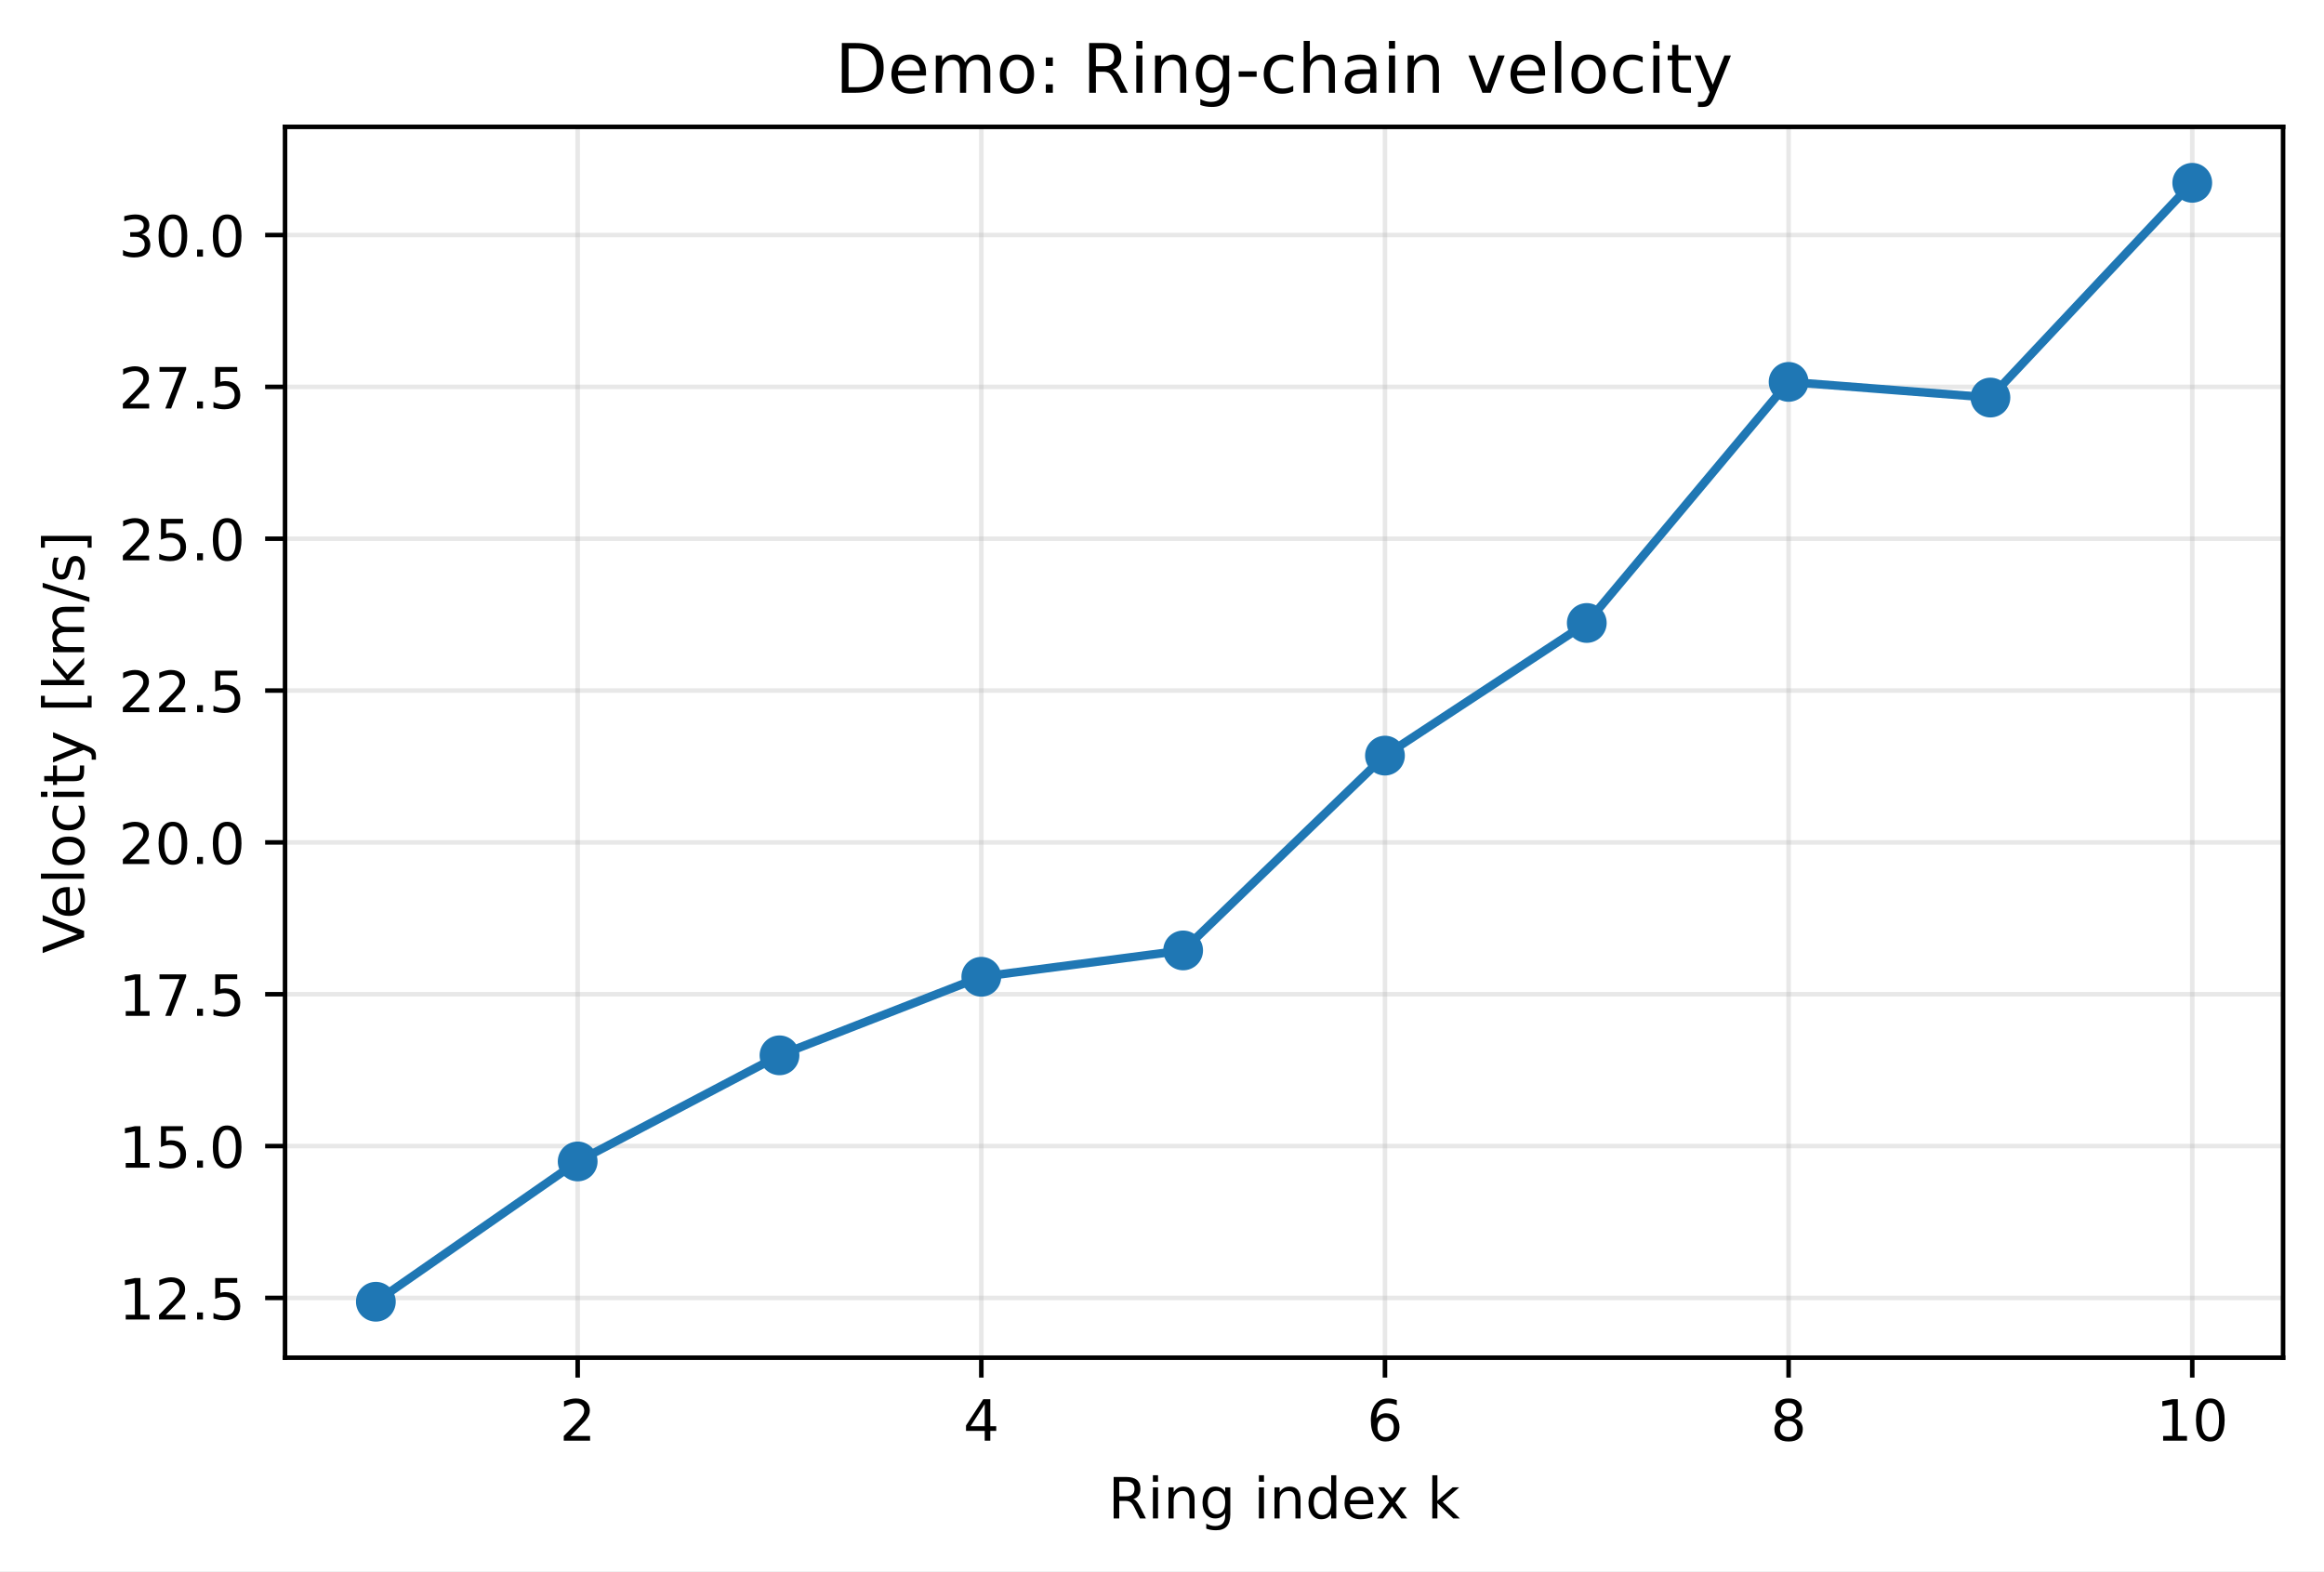
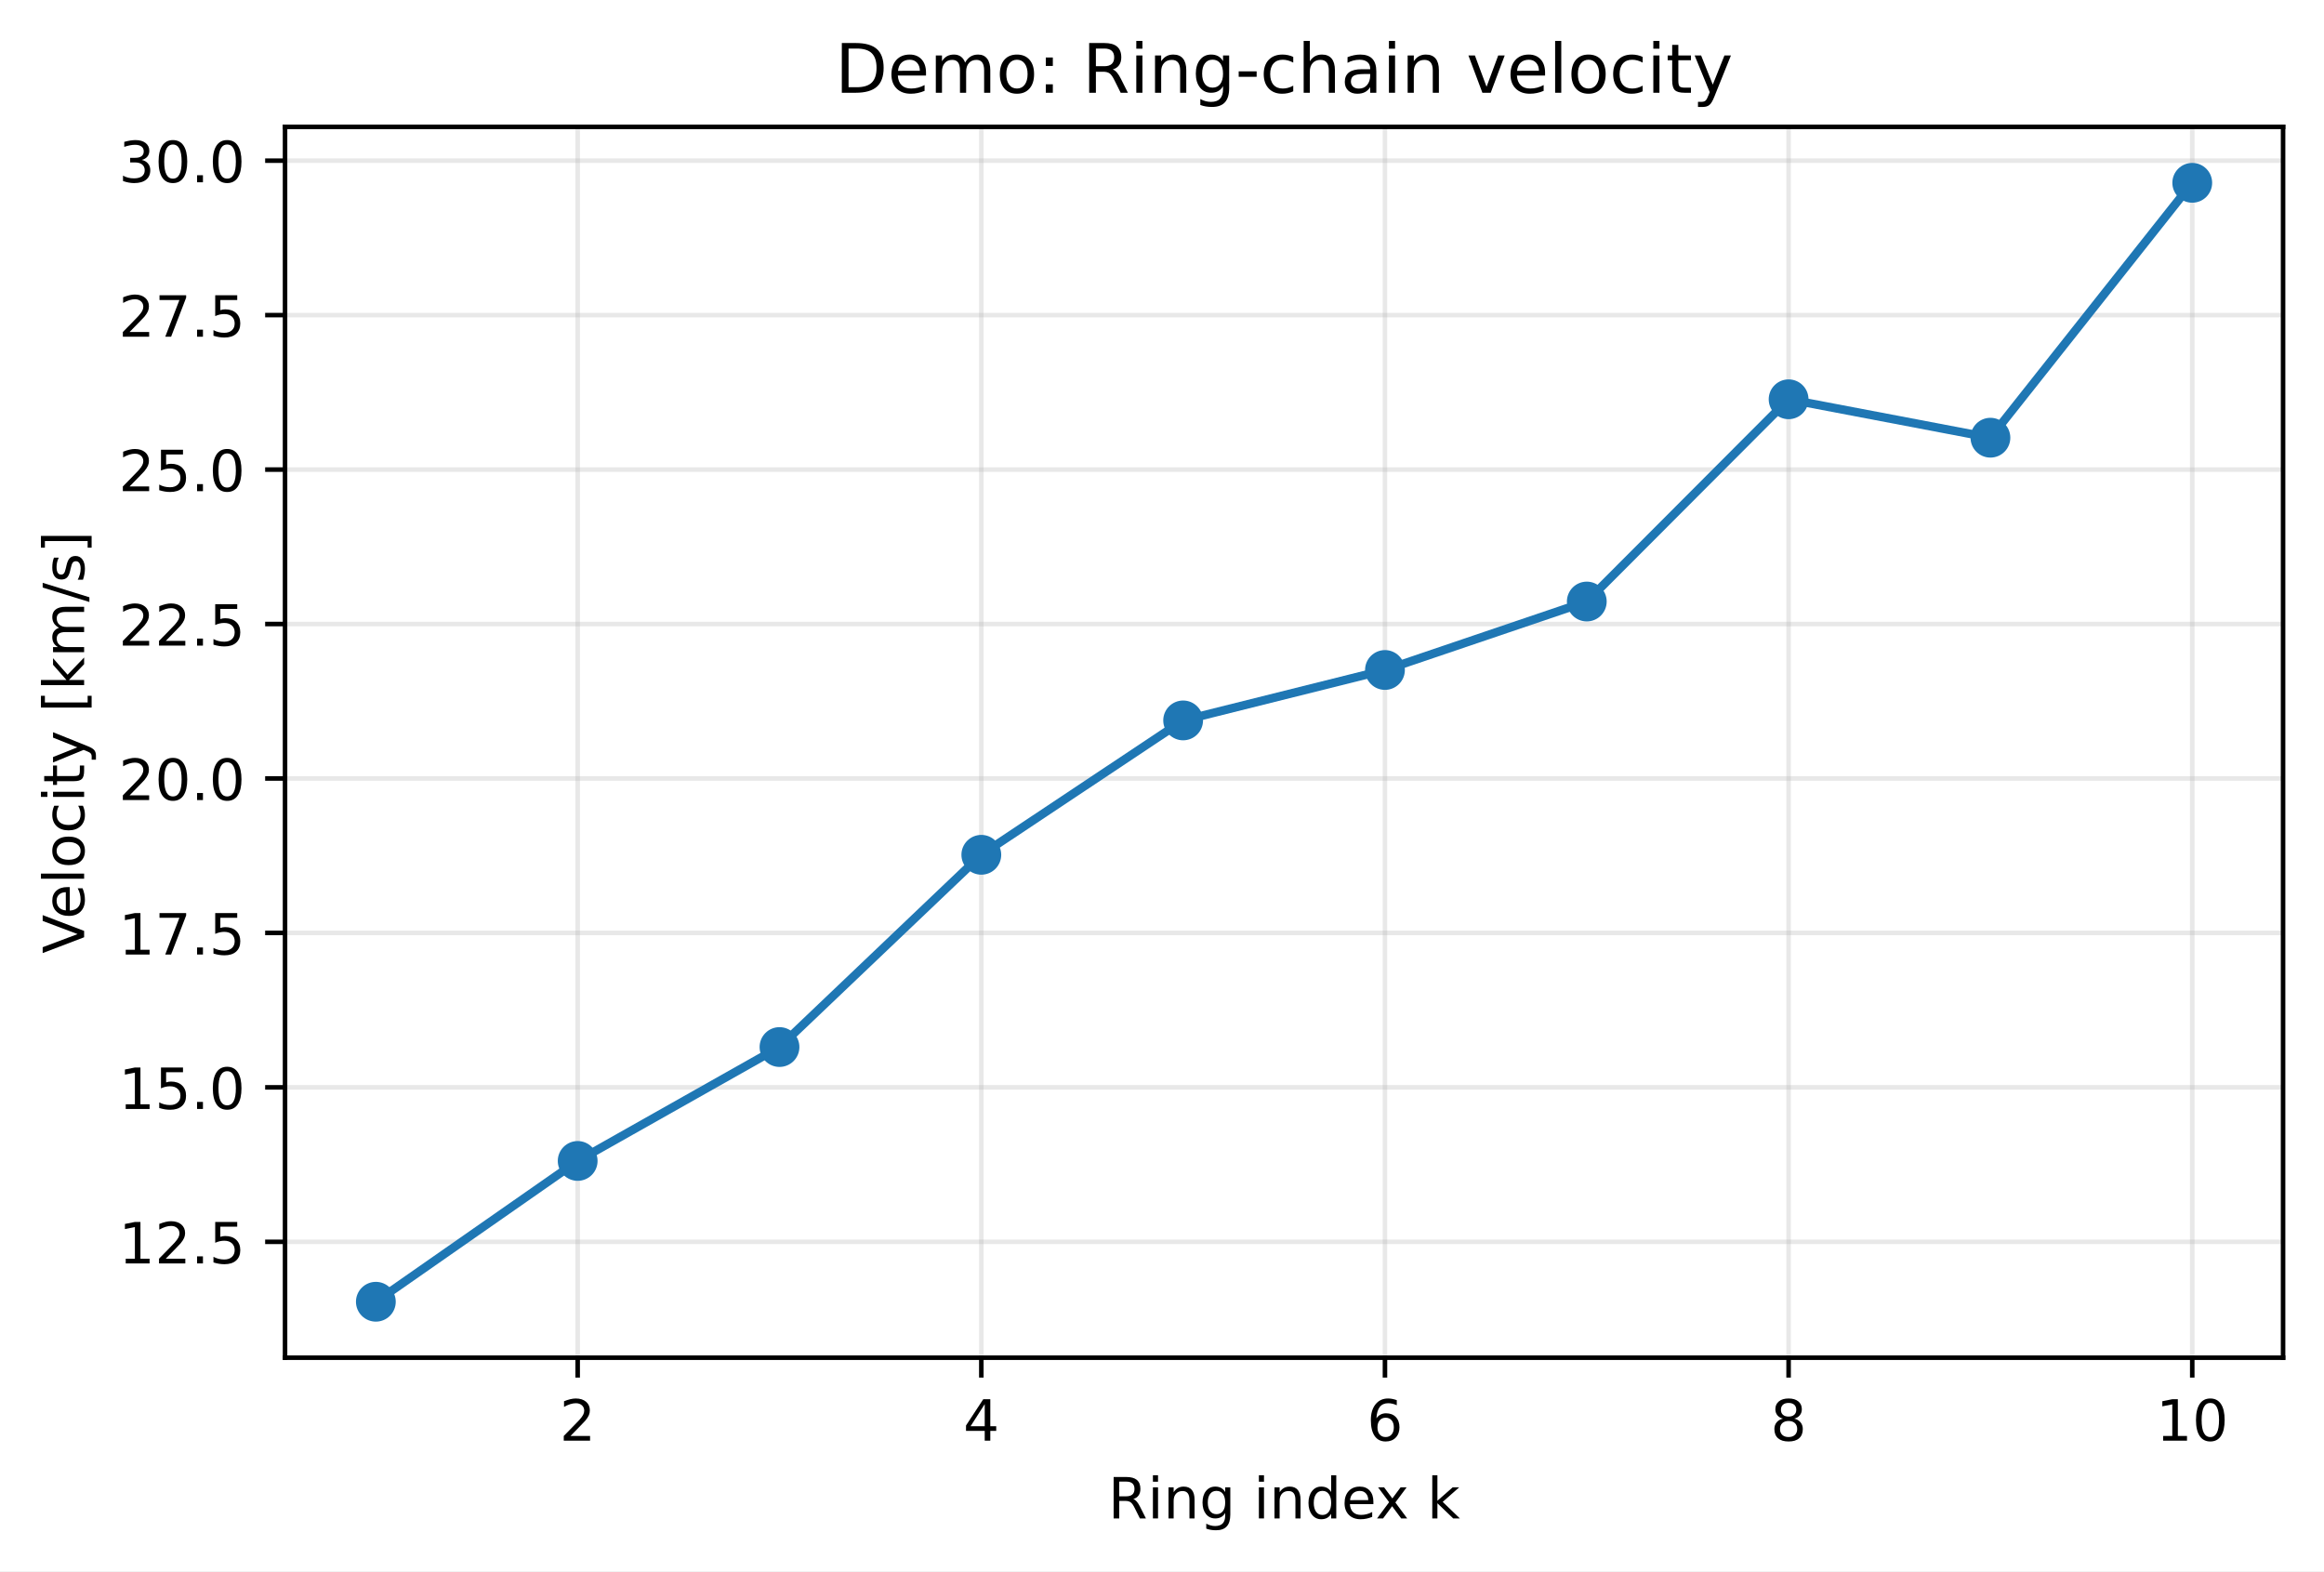
<svg xmlns="http://www.w3.org/2000/svg" xmlns:xlink="http://www.w3.org/1999/xlink" width="408.84pt" height="276.396pt" viewBox="0 0 408.84 276.396" version="1.1">
  <defs>
    <style type="text/css">*{stroke-linejoin: round; stroke-linecap: butt}</style>
  </defs>
  <g id="figure_1">
    <g id="patch_1">
      <path d="M 0 276.396  L 408.84 276.396  L 408.84 0  L 0 0  z " style="fill: #ffffff" />
    </g>
    <g id="axes_1">
      <g id="patch_2">
        <path d="M 50.144 238.84  L 401.64 238.84  L 401.64 22.318  L 50.144 22.318  z " style="fill: #ffffff" />
      </g>
      <g id="matplotlib.axis_1">
        <g id="xtick_1">
          <g id="line2d_1">
-             <path d="M 101.625 238.84  L 101.625 22.318  " clip-path="url(#pf4509dc963)" style="fill: none; stroke: #b0b0b0; stroke-opacity: 0.3; stroke-width: 0.8; stroke-linecap: square" />
+             <path d="M 101.625 238.84  L 101.625 22.318  " clip-path="url(#pa700473823)" style="fill: none; stroke: #b0b0b0; stroke-opacity: 0.3; stroke-width: 0.8; stroke-linecap: square" />
          </g>
          <g id="line2d_2">
            <defs>
-               <path id="mf7967f3b03" d="M 0 0  L 0 3.5  " style="stroke: #000000; stroke-width: 0.8" />
+               <path id="mc3b7e696bf" d="M 0 0  L 0 3.5  " style="stroke: #000000; stroke-width: 0.8" />
            </defs>
            <g>
-               <use xlink:href="#mf7967f3b03" x="101.625" y="238.84" style="stroke: #000000; stroke-width: 0.8" />
+               <use xlink:href="#mc3b7e696bf" x="101.625" y="238.84" style="stroke: #000000; stroke-width: 0.8" />
            </g>
          </g>
          <g id="text_1">
            <g transform="translate(98.44425 253.4381) scale(0.1 -0.1)">
              <defs>
                <path id="DejaVuSans-32" d="M 1228 531  L 3431 531  L 3431 0  L 469 0  L 469 531  Q 828 903 1448 1529  Q 2069 2156 2228 2338  Q 2531 2678 2651 2914  Q 2772 3150 2772 3378  Q 2772 3750 2511 3984  Q 2250 4219 1831 4219  Q 1534 4219 1204 4116  Q 875 4013 500 3803  L 500 4441  Q 881 4594 1212 4672  Q 1544 4750 1819 4750  Q 2544 4750 2975 4387  Q 3406 4025 3406 3419  Q 3406 3131 3298 2873  Q 3191 2616 2906 2266  Q 2828 2175 2409 1742  Q 1991 1309 1228 531  z " transform="scale(0.015625)" />
              </defs>
              <use xlink:href="#DejaVuSans-32" />
            </g>
          </g>
        </g>
        <g id="xtick_2">
          <g id="line2d_3">
-             <path d="M 172.635 238.84  L 172.635 22.318  " clip-path="url(#pf4509dc963)" style="fill: none; stroke: #b0b0b0; stroke-opacity: 0.3; stroke-width: 0.8; stroke-linecap: square" />
+             <path d="M 172.635 238.84  L 172.635 22.318  " clip-path="url(#pa700473823)" style="fill: none; stroke: #b0b0b0; stroke-opacity: 0.3; stroke-width: 0.8; stroke-linecap: square" />
          </g>
          <g id="line2d_4">
            <g>
-               <use xlink:href="#mf7967f3b03" x="172.635" y="238.84" style="stroke: #000000; stroke-width: 0.8" />
+               <use xlink:href="#mc3b7e696bf" x="172.635" y="238.84" style="stroke: #000000; stroke-width: 0.8" />
            </g>
          </g>
          <g id="text_2">
            <g transform="translate(169.4536 253.4381) scale(0.1 -0.1)">
              <defs>
                <path id="DejaVuSans-34" d="M 2419 4116  L 825 1625  L 2419 1625  L 2419 4116  z M 2253 4666  L 3047 4666  L 3047 1625  L 3713 1625  L 3713 1100  L 3047 1100  L 3047 0  L 2419 0  L 2419 1100  L 313 1100  L 313 1709  L 2253 4666  z " transform="scale(0.015625)" />
              </defs>
              <use xlink:href="#DejaVuSans-34" />
            </g>
          </g>
        </g>
        <g id="xtick_3">
          <g id="line2d_5">
-             <path d="M 243.644 238.84  L 243.644 22.318  " clip-path="url(#pf4509dc963)" style="fill: none; stroke: #b0b0b0; stroke-opacity: 0.3; stroke-width: 0.8; stroke-linecap: square" />
+             <path d="M 243.644 238.84  L 243.644 22.318  " clip-path="url(#pa700473823)" style="fill: none; stroke: #b0b0b0; stroke-opacity: 0.3; stroke-width: 0.8; stroke-linecap: square" />
          </g>
          <g id="line2d_6">
            <g>
-               <use xlink:href="#mf7967f3b03" x="243.644" y="238.84" style="stroke: #000000; stroke-width: 0.8" />
+               <use xlink:href="#mc3b7e696bf" x="243.644" y="238.84" style="stroke: #000000; stroke-width: 0.8" />
            </g>
          </g>
          <g id="text_3">
            <g transform="translate(240.4629 253.4381) scale(0.1 -0.1)">
              <defs>
                <path id="DejaVuSans-36" d="M 2113 2584  Q 1688 2584 1439 2293  Q 1191 2003 1191 1497  Q 1191 994 1439 701  Q 1688 409 2113 409  Q 2538 409 2786 701  Q 3034 994 3034 1497  Q 3034 2003 2786 2293  Q 2538 2584 2113 2584  z M 3366 4563  L 3366 3988  Q 3128 4100 2886 4159  Q 2644 4219 2406 4219  Q 1781 4219 1451 3797  Q 1122 3375 1075 2522  Q 1259 2794 1537 2939  Q 1816 3084 2150 3084  Q 2853 3084 3261 2657  Q 3669 2231 3669 1497  Q 3669 778 3244 343  Q 2819 -91 2113 -91  Q 1303 -91 875 529  Q 447 1150 447 2328  Q 447 3434 972 4092  Q 1497 4750 2381 4750  Q 2619 4750 2861 4703  Q 3103 4656 3366 4563  z " transform="scale(0.015625)" />
              </defs>
              <use xlink:href="#DejaVuSans-36" />
            </g>
          </g>
        </g>
        <g id="xtick_4">
          <g id="line2d_7">
-             <path d="M 314.653 238.84  L 314.653 22.318  " clip-path="url(#pf4509dc963)" style="fill: none; stroke: #b0b0b0; stroke-opacity: 0.3; stroke-width: 0.8; stroke-linecap: square" />
+             <path d="M 314.653 238.84  L 314.653 22.318  " clip-path="url(#pa700473823)" style="fill: none; stroke: #b0b0b0; stroke-opacity: 0.3; stroke-width: 0.8; stroke-linecap: square" />
          </g>
          <g id="line2d_8">
            <g>
-               <use xlink:href="#mf7967f3b03" x="314.653" y="238.84" style="stroke: #000000; stroke-width: 0.8" />
+               <use xlink:href="#mc3b7e696bf" x="314.653" y="238.84" style="stroke: #000000; stroke-width: 0.8" />
            </g>
          </g>
          <g id="text_4">
            <g transform="translate(311.4722 253.4381) scale(0.1 -0.1)">
              <defs>
                <path id="DejaVuSans-38" d="M 2034 2216  Q 1584 2216 1326 1975  Q 1069 1734 1069 1313  Q 1069 891 1326 650  Q 1584 409 2034 409  Q 2484 409 2743 651  Q 3003 894 3003 1313  Q 3003 1734 2745 1975  Q 2488 2216 2034 2216  z M 1403 2484  Q 997 2584 770 2862  Q 544 3141 544 3541  Q 544 4100 942 4425  Q 1341 4750 2034 4750  Q 2731 4750 3128 4425  Q 3525 4100 3525 3541  Q 3525 3141 3298 2862  Q 3072 2584 2669 2484  Q 3125 2378 3379 2068  Q 3634 1759 3634 1313  Q 3634 634 3220 271  Q 2806 -91 2034 -91  Q 1263 -91 848 271  Q 434 634 434 1313  Q 434 1759 690 2068  Q 947 2378 1403 2484  z M 1172 3481  Q 1172 3119 1398 2916  Q 1625 2713 2034 2713  Q 2441 2713 2670 2916  Q 2900 3119 2900 3481  Q 2900 3844 2670 4047  Q 2441 4250 2034 4250  Q 1625 4250 1398 4047  Q 1172 3844 1172 3481  z " transform="scale(0.015625)" />
              </defs>
              <use xlink:href="#DejaVuSans-38" />
            </g>
          </g>
        </g>
        <g id="xtick_5">
          <g id="line2d_9">
-             <path d="M 385.663 238.84  L 385.663 22.318  " clip-path="url(#pf4509dc963)" style="fill: none; stroke: #b0b0b0; stroke-opacity: 0.3; stroke-width: 0.8; stroke-linecap: square" />
+             <path d="M 385.663 238.84  L 385.663 22.318  " clip-path="url(#pa700473823)" style="fill: none; stroke: #b0b0b0; stroke-opacity: 0.3; stroke-width: 0.8; stroke-linecap: square" />
          </g>
          <g id="line2d_10">
            <g>
-               <use xlink:href="#mf7967f3b03" x="385.663" y="238.84" style="stroke: #000000; stroke-width: 0.8" />
+               <use xlink:href="#mc3b7e696bf" x="385.663" y="238.84" style="stroke: #000000; stroke-width: 0.8" />
            </g>
          </g>
          <g id="text_5">
            <g transform="translate(379.3002 253.4381) scale(0.1 -0.1)">
              <defs>
                <path id="DejaVuSans-31" d="M 794 531  L 1825 531  L 1825 4091  L 703 3866  L 703 4441  L 1819 4666  L 2450 4666  L 2450 531  L 3481 531  L 3481 0  L 794 0  L 794 531  z " transform="scale(0.015625)" />
                <path id="DejaVuSans-30" d="M 2034 4250  Q 1547 4250 1301 3770  Q 1056 3291 1056 2328  Q 1056 1369 1301 889  Q 1547 409 2034 409  Q 2525 409 2770 889  Q 3016 1369 3016 2328  Q 3016 3291 2770 3770  Q 2525 4250 2034 4250  z M 2034 4750  Q 2819 4750 3233 4129  Q 3647 3509 3647 2328  Q 3647 1150 3233 529  Q 2819 -91 2034 -91  Q 1250 -91 836 529  Q 422 1150 422 2328  Q 422 3509 836 4129  Q 1250 4750 2034 4750  z " transform="scale(0.015625)" />
              </defs>
              <use xlink:href="#DejaVuSans-31" />
              <use xlink:href="#DejaVuSans-30" transform="translate(63.62305 0)" />
            </g>
          </g>
        </g>
        <g id="text_6">
          <g transform="translate(194.9316 267.1163) scale(0.1 -0.1)">
            <defs>
              <path id="DejaVuSans-52" d="M 2841 2188  Q 3044 2119 3236 1894  Q 3428 1669 3622 1275  L 4263 0  L 3584 0  L 2988 1197  Q 2756 1666 2539 1819  Q 2322 1972 1947 1972  L 1259 1972  L 1259 0  L 628 0  L 628 4666  L 2053 4666  Q 2853 4666 3247 4331  Q 3641 3997 3641 3322  Q 3641 2881 3436 2590  Q 3231 2300 2841 2188  z M 1259 4147  L 1259 2491  L 2053 2491  Q 2509 2491 2742 2702  Q 2975 2913 2975 3322  Q 2975 3731 2742 3939  Q 2509 4147 2053 4147  L 1259 4147  z " transform="scale(0.015625)" />
              <path id="DejaVuSans-69" d="M 603 3500  L 1178 3500  L 1178 0  L 603 0  L 603 3500  z M 603 4863  L 1178 4863  L 1178 4134  L 603 4134  L 603 4863  z " transform="scale(0.015625)" />
              <path id="DejaVuSans-6e" d="M 3513 2113  L 3513 0  L 2938 0  L 2938 2094  Q 2938 2591 2744 2837  Q 2550 3084 2163 3084  Q 1697 3084 1428 2787  Q 1159 2491 1159 1978  L 1159 0  L 581 0  L 581 3500  L 1159 3500  L 1159 2956  Q 1366 3272 1645 3428  Q 1925 3584 2291 3584  Q 2894 3584 3203 3211  Q 3513 2838 3513 2113  z " transform="scale(0.015625)" />
              <path id="DejaVuSans-67" d="M 2906 1791  Q 2906 2416 2648 2759  Q 2391 3103 1925 3103  Q 1463 3103 1205 2759  Q 947 2416 947 1791  Q 947 1169 1205 825  Q 1463 481 1925 481  Q 2391 481 2648 825  Q 2906 1169 2906 1791  z M 3481 434  Q 3481 -459 3084 -895  Q 2688 -1331 1869 -1331  Q 1566 -1331 1297 -1286  Q 1028 -1241 775 -1147  L 775 -588  Q 1028 -725 1275 -790  Q 1522 -856 1778 -856  Q 2344 -856 2625 -561  Q 2906 -266 2906 331  L 2906 616  Q 2728 306 2450 153  Q 2172 0 1784 0  Q 1141 0 747 490  Q 353 981 353 1791  Q 353 2603 747 3093  Q 1141 3584 1784 3584  Q 2172 3584 2450 3431  Q 2728 3278 2906 2969  L 2906 3500  L 3481 3500  L 3481 434  z " transform="scale(0.015625)" />
              <path id="DejaVuSans-20" transform="scale(0.015625)" />
              <path id="DejaVuSans-64" d="M 2906 2969  L 2906 4863  L 3481 4863  L 3481 0  L 2906 0  L 2906 525  Q 2725 213 2448 61  Q 2172 -91 1784 -91  Q 1150 -91 751 415  Q 353 922 353 1747  Q 353 2572 751 3078  Q 1150 3584 1784 3584  Q 2172 3584 2448 3432  Q 2725 3281 2906 2969  z M 947 1747  Q 947 1113 1208 752  Q 1469 391 1925 391  Q 2381 391 2643 752  Q 2906 1113 2906 1747  Q 2906 2381 2643 2742  Q 2381 3103 1925 3103  Q 1469 3103 1208 2742  Q 947 2381 947 1747  z " transform="scale(0.015625)" />
              <path id="DejaVuSans-65" d="M 3597 1894  L 3597 1613  L 953 1613  Q 991 1019 1311 708  Q 1631 397 2203 397  Q 2534 397 2845 478  Q 3156 559 3463 722  L 3463 178  Q 3153 47 2828 -22  Q 2503 -91 2169 -91  Q 1331 -91 842 396  Q 353 884 353 1716  Q 353 2575 817 3079  Q 1281 3584 2069 3584  Q 2775 3584 3186 3129  Q 3597 2675 3597 1894  z M 3022 2063  Q 3016 2534 2758 2815  Q 2500 3097 2075 3097  Q 1594 3097 1305 2825  Q 1016 2553 972 2059  L 3022 2063  z " transform="scale(0.015625)" />
              <path id="DejaVuSans-78" d="M 3513 3500  L 2247 1797  L 3578 0  L 2900 0  L 1881 1375  L 863 0  L 184 0  L 1544 1831  L 300 3500  L 978 3500  L 1906 2253  L 2834 3500  L 3513 3500  z " transform="scale(0.015625)" />
              <path id="DejaVuSans-6b" d="M 581 4863  L 1159 4863  L 1159 1991  L 2875 3500  L 3609 3500  L 1753 1863  L 3688 0  L 2938 0  L 1159 1709  L 1159 0  L 581 0  L 581 4863  z " transform="scale(0.015625)" />
            </defs>
            <use xlink:href="#DejaVuSans-52" />
            <use xlink:href="#DejaVuSans-69" transform="translate(69.48242 0)" />
            <use xlink:href="#DejaVuSans-6e" transform="translate(97.26562 0)" />
            <use xlink:href="#DejaVuSans-67" transform="translate(160.6445 0)" />
            <use xlink:href="#DejaVuSans-20" transform="translate(224.1211 0)" />
            <use xlink:href="#DejaVuSans-69" transform="translate(255.9082 0)" />
            <use xlink:href="#DejaVuSans-6e" transform="translate(283.6914 0)" />
            <use xlink:href="#DejaVuSans-64" transform="translate(347.0703 0)" />
            <use xlink:href="#DejaVuSans-65" transform="translate(410.5469 0)" />
            <use xlink:href="#DejaVuSans-78" transform="translate(470.3203 0)" />
            <use xlink:href="#DejaVuSans-20" transform="translate(529.5 0)" />
            <use xlink:href="#DejaVuSans-6b" transform="translate(561.2871 0)" />
          </g>
        </g>
      </g>
      <g id="matplotlib.axis_2">
        <g id="ytick_1">
          <g id="line2d_11">
-             <path d="M 50.144 228.322  L 401.64 228.322  " clip-path="url(#pf4509dc963)" style="fill: none; stroke: #b0b0b0; stroke-opacity: 0.3; stroke-width: 0.8; stroke-linecap: square" />
+             <path d="M 50.144 218.454  L 401.64 218.454  " clip-path="url(#pa700473823)" style="fill: none; stroke: #b0b0b0; stroke-opacity: 0.3; stroke-width: 0.8; stroke-linecap: square" />
          </g>
          <g id="line2d_12">
            <defs>
-               <path id="m60b2d60466" d="M 0 0  L -3.5 0  " style="stroke: #000000; stroke-width: 0.8" />
+               <path id="m681061e284" d="M 0 0  L -3.5 0  " style="stroke: #000000; stroke-width: 0.8" />
            </defs>
            <g>
-               <use xlink:href="#m60b2d60466" x="50.144" y="228.322" style="stroke: #000000; stroke-width: 0.8" />
+               <use xlink:href="#m681061e284" x="50.144" y="218.454" style="stroke: #000000; stroke-width: 0.8" />
            </g>
          </g>
          <g id="text_7">
-             <g transform="translate(20.87813 232.1212) scale(0.1 -0.1)">
+             <g transform="translate(20.87813 222.2533) scale(0.1 -0.1)">
              <defs>
                <path id="DejaVuSans-2e" d="M 684 794  L 1344 794  L 1344 0  L 684 0  L 684 794  z " transform="scale(0.015625)" />
                <path id="DejaVuSans-35" d="M 691 4666  L 3169 4666  L 3169 4134  L 1269 4134  L 1269 2991  Q 1406 3038 1543 3061  Q 1681 3084 1819 3084  Q 2600 3084 3056 2656  Q 3513 2228 3513 1497  Q 3513 744 3044 326  Q 2575 -91 1722 -91  Q 1428 -91 1123 -41  Q 819 9 494 109  L 494 744  Q 775 591 1075 516  Q 1375 441 1709 441  Q 2250 441 2565 725  Q 2881 1009 2881 1497  Q 2881 1984 2565 2268  Q 2250 2553 1709 2553  Q 1456 2553 1204 2497  Q 953 2441 691 2322  L 691 4666  z " transform="scale(0.015625)" />
              </defs>
              <use xlink:href="#DejaVuSans-31" />
              <use xlink:href="#DejaVuSans-32" transform="translate(63.62305 0)" />
              <use xlink:href="#DejaVuSans-2e" transform="translate(127.2461 0)" />
              <use xlink:href="#DejaVuSans-35" transform="translate(159.0332 0)" />
            </g>
          </g>
        </g>
        <g id="ytick_2">
          <g id="line2d_13">
-             <path d="M 50.144 201.611  L 401.64 201.611  " clip-path="url(#pf4509dc963)" style="fill: none; stroke: #b0b0b0; stroke-opacity: 0.3; stroke-width: 0.8; stroke-linecap: square" />
+             <path d="M 50.144 191.284  L 401.64 191.284  " clip-path="url(#pa700473823)" style="fill: none; stroke: #b0b0b0; stroke-opacity: 0.3; stroke-width: 0.8; stroke-linecap: square" />
          </g>
          <g id="line2d_14">
            <g>
-               <use xlink:href="#m60b2d60466" x="50.144" y="201.611" style="stroke: #000000; stroke-width: 0.8" />
+               <use xlink:href="#m681061e284" x="50.144" y="191.284" style="stroke: #000000; stroke-width: 0.8" />
            </g>
          </g>
          <g id="text_8">
-             <g transform="translate(20.87813 205.4107) scale(0.1 -0.1)">
+             <g transform="translate(20.87813 195.0836) scale(0.1 -0.1)">
              <use xlink:href="#DejaVuSans-31" />
              <use xlink:href="#DejaVuSans-35" transform="translate(63.62305 0)" />
              <use xlink:href="#DejaVuSans-2e" transform="translate(127.2461 0)" />
              <use xlink:href="#DejaVuSans-30" transform="translate(159.0332 0)" />
            </g>
          </g>
        </g>
        <g id="ytick_3">
          <g id="line2d_15">
-             <path d="M 50.144 174.901  L 401.64 174.901  " clip-path="url(#pf4509dc963)" style="fill: none; stroke: #b0b0b0; stroke-opacity: 0.3; stroke-width: 0.8; stroke-linecap: square" />
+             <path d="M 50.144 164.115  L 401.64 164.115  " clip-path="url(#pa700473823)" style="fill: none; stroke: #b0b0b0; stroke-opacity: 0.3; stroke-width: 0.8; stroke-linecap: square" />
          </g>
          <g id="line2d_16">
            <g>
-               <use xlink:href="#m60b2d60466" x="50.144" y="174.901" style="stroke: #000000; stroke-width: 0.8" />
+               <use xlink:href="#m681061e284" x="50.144" y="164.115" style="stroke: #000000; stroke-width: 0.8" />
            </g>
          </g>
          <g id="text_9">
-             <g transform="translate(20.87813 178.7003) scale(0.1 -0.1)">
+             <g transform="translate(20.87813 167.914) scale(0.1 -0.1)">
              <defs>
                <path id="DejaVuSans-37" d="M 525 4666  L 3525 4666  L 3525 4397  L 1831 0  L 1172 0  L 2766 4134  L 525 4134  L 525 4666  z " transform="scale(0.015625)" />
              </defs>
              <use xlink:href="#DejaVuSans-31" />
              <use xlink:href="#DejaVuSans-37" transform="translate(63.62305 0)" />
              <use xlink:href="#DejaVuSans-2e" transform="translate(127.2461 0)" />
              <use xlink:href="#DejaVuSans-35" transform="translate(159.0332 0)" />
            </g>
          </g>
        </g>
        <g id="ytick_4">
          <g id="line2d_17">
-             <path d="M 50.144 148.191  L 401.64 148.191  " clip-path="url(#pf4509dc963)" style="fill: none; stroke: #b0b0b0; stroke-opacity: 0.3; stroke-width: 0.8; stroke-linecap: square" />
+             <path d="M 50.144 136.945  L 401.64 136.945  " clip-path="url(#pa700473823)" style="fill: none; stroke: #b0b0b0; stroke-opacity: 0.3; stroke-width: 0.8; stroke-linecap: square" />
          </g>
          <g id="line2d_18">
            <g>
-               <use xlink:href="#m60b2d60466" x="50.144" y="148.191" style="stroke: #000000; stroke-width: 0.8" />
+               <use xlink:href="#m681061e284" x="50.144" y="136.945" style="stroke: #000000; stroke-width: 0.8" />
            </g>
          </g>
          <g id="text_10">
-             <g transform="translate(20.87813 151.9898) scale(0.1 -0.1)">
+             <g transform="translate(20.87813 140.7443) scale(0.1 -0.1)">
              <use xlink:href="#DejaVuSans-32" />
              <use xlink:href="#DejaVuSans-30" transform="translate(63.62305 0)" />
              <use xlink:href="#DejaVuSans-2e" transform="translate(127.2461 0)" />
              <use xlink:href="#DejaVuSans-30" transform="translate(159.0332 0)" />
            </g>
          </g>
        </g>
        <g id="ytick_5">
          <g id="line2d_19">
-             <path d="M 50.144 121.48  L 401.64 121.48  " clip-path="url(#pf4509dc963)" style="fill: none; stroke: #b0b0b0; stroke-opacity: 0.3; stroke-width: 0.8; stroke-linecap: square" />
+             <path d="M 50.144 109.775  L 401.64 109.775  " clip-path="url(#pa700473823)" style="fill: none; stroke: #b0b0b0; stroke-opacity: 0.3; stroke-width: 0.8; stroke-linecap: square" />
          </g>
          <g id="line2d_20">
            <g>
-               <use xlink:href="#m60b2d60466" x="50.144" y="121.48" style="stroke: #000000; stroke-width: 0.8" />
+               <use xlink:href="#m681061e284" x="50.144" y="109.775" style="stroke: #000000; stroke-width: 0.8" />
            </g>
          </g>
          <g id="text_11">
-             <g transform="translate(20.87813 125.2794) scale(0.1 -0.1)">
+             <g transform="translate(20.87813 113.5746) scale(0.1 -0.1)">
              <use xlink:href="#DejaVuSans-32" />
              <use xlink:href="#DejaVuSans-32" transform="translate(63.62305 0)" />
              <use xlink:href="#DejaVuSans-2e" transform="translate(127.2461 0)" />
              <use xlink:href="#DejaVuSans-35" transform="translate(159.0332 0)" />
            </g>
          </g>
        </g>
        <g id="ytick_6">
          <g id="line2d_21">
-             <path d="M 50.144 94.77  L 401.64 94.77  " clip-path="url(#pf4509dc963)" style="fill: none; stroke: #b0b0b0; stroke-opacity: 0.3; stroke-width: 0.8; stroke-linecap: square" />
+             <path d="M 50.144 82.606  L 401.64 82.606  " clip-path="url(#pa700473823)" style="fill: none; stroke: #b0b0b0; stroke-opacity: 0.3; stroke-width: 0.8; stroke-linecap: square" />
          </g>
          <g id="line2d_22">
            <g>
-               <use xlink:href="#m60b2d60466" x="50.144" y="94.77" style="stroke: #000000; stroke-width: 0.8" />
+               <use xlink:href="#m681061e284" x="50.144" y="82.606" style="stroke: #000000; stroke-width: 0.8" />
            </g>
          </g>
          <g id="text_12">
-             <g transform="translate(20.87813 98.56892) scale(0.1 -0.1)">
+             <g transform="translate(20.87813 86.40498) scale(0.1 -0.1)">
              <use xlink:href="#DejaVuSans-32" />
              <use xlink:href="#DejaVuSans-35" transform="translate(63.62305 0)" />
              <use xlink:href="#DejaVuSans-2e" transform="translate(127.2461 0)" />
              <use xlink:href="#DejaVuSans-30" transform="translate(159.0332 0)" />
            </g>
          </g>
        </g>
        <g id="ytick_7">
          <g id="line2d_23">
-             <path d="M 50.144 68.059  L 401.64 68.059  " clip-path="url(#pf4509dc963)" style="fill: none; stroke: #b0b0b0; stroke-opacity: 0.3; stroke-width: 0.8; stroke-linecap: square" />
+             <path d="M 50.144 55.436  L 401.64 55.436  " clip-path="url(#pa700473823)" style="fill: none; stroke: #b0b0b0; stroke-opacity: 0.3; stroke-width: 0.8; stroke-linecap: square" />
          </g>
          <g id="line2d_24">
            <g>
-               <use xlink:href="#m60b2d60466" x="50.144" y="68.059" style="stroke: #000000; stroke-width: 0.8" />
+               <use xlink:href="#m681061e284" x="50.144" y="55.436" style="stroke: #000000; stroke-width: 0.8" />
            </g>
          </g>
          <g id="text_13">
-             <g transform="translate(20.87813 71.85847) scale(0.1 -0.1)">
+             <g transform="translate(20.87813 59.23532) scale(0.1 -0.1)">
              <use xlink:href="#DejaVuSans-32" />
              <use xlink:href="#DejaVuSans-37" transform="translate(63.62305 0)" />
              <use xlink:href="#DejaVuSans-2e" transform="translate(127.2461 0)" />
              <use xlink:href="#DejaVuSans-35" transform="translate(159.0332 0)" />
            </g>
          </g>
        </g>
        <g id="ytick_8">
          <g id="line2d_25">
-             <path d="M 50.144 41.349  L 401.64 41.349  " clip-path="url(#pf4509dc963)" style="fill: none; stroke: #b0b0b0; stroke-opacity: 0.3; stroke-width: 0.8; stroke-linecap: square" />
+             <path d="M 50.144 28.266  L 401.64 28.266  " clip-path="url(#pa700473823)" style="fill: none; stroke: #b0b0b0; stroke-opacity: 0.3; stroke-width: 0.8; stroke-linecap: square" />
          </g>
          <g id="line2d_26">
            <g>
-               <use xlink:href="#m60b2d60466" x="50.144" y="41.349" style="stroke: #000000; stroke-width: 0.8" />
+               <use xlink:href="#m681061e284" x="50.144" y="28.266" style="stroke: #000000; stroke-width: 0.8" />
            </g>
          </g>
          <g id="text_14">
-             <g transform="translate(20.87813 45.14802) scale(0.1 -0.1)">
+             <g transform="translate(20.87813 32.06565) scale(0.1 -0.1)">
              <defs>
                <path id="DejaVuSans-33" d="M 2597 2516  Q 3050 2419 3304 2112  Q 3559 1806 3559 1356  Q 3559 666 3084 287  Q 2609 -91 1734 -91  Q 1441 -91 1130 -33  Q 819 25 488 141  L 488 750  Q 750 597 1062 519  Q 1375 441 1716 441  Q 2309 441 2620 675  Q 2931 909 2931 1356  Q 2931 1769 2642 2001  Q 2353 2234 1838 2234  L 1294 2234  L 1294 2753  L 1863 2753  Q 2328 2753 2575 2939  Q 2822 3125 2822 3475  Q 2822 3834 2567 4026  Q 2313 4219 1838 4219  Q 1578 4219 1281 4162  Q 984 4106 628 3988  L 628 4550  Q 988 4650 1302 4700  Q 1616 4750 1894 4750  Q 2613 4750 3031 4423  Q 3450 4097 3450 3541  Q 3450 3153 3228 2886  Q 3006 2619 2597 2516  z " transform="scale(0.015625)" />
              </defs>
              <use xlink:href="#DejaVuSans-33" />
              <use xlink:href="#DejaVuSans-30" transform="translate(63.62305 0)" />
              <use xlink:href="#DejaVuSans-2e" transform="translate(127.2461 0)" />
              <use xlink:href="#DejaVuSans-30" transform="translate(159.0332 0)" />
            </g>
          </g>
        </g>
        <g id="text_15">
          <g transform="translate(14.79844 167.7398) rotate(-90) scale(0.1 -0.1)">
            <defs>
              <path id="DejaVuSans-56" d="M 1831 0  L 50 4666  L 709 4666  L 2188 738  L 3669 4666  L 4325 4666  L 2547 0  L 1831 0  z " transform="scale(0.015625)" />
              <path id="DejaVuSans-6c" d="M 603 4863  L 1178 4863  L 1178 0  L 603 0  L 603 4863  z " transform="scale(0.015625)" />
              <path id="DejaVuSans-6f" d="M 1959 3097  Q 1497 3097 1228 2736  Q 959 2375 959 1747  Q 959 1119 1226 758  Q 1494 397 1959 397  Q 2419 397 2687 759  Q 2956 1122 2956 1747  Q 2956 2369 2687 2733  Q 2419 3097 1959 3097  z M 1959 3584  Q 2709 3584 3137 3096  Q 3566 2609 3566 1747  Q 3566 888 3137 398  Q 2709 -91 1959 -91  Q 1206 -91 779 398  Q 353 888 353 1747  Q 353 2609 779 3096  Q 1206 3584 1959 3584  z " transform="scale(0.015625)" />
              <path id="DejaVuSans-63" d="M 3122 3366  L 3122 2828  Q 2878 2963 2633 3030  Q 2388 3097 2138 3097  Q 1578 3097 1268 2742  Q 959 2388 959 1747  Q 959 1106 1268 751  Q 1578 397 2138 397  Q 2388 397 2633 464  Q 2878 531 3122 666  L 3122 134  Q 2881 22 2623 -34  Q 2366 -91 2075 -91  Q 1284 -91 818 406  Q 353 903 353 1747  Q 353 2603 823 3093  Q 1294 3584 2113 3584  Q 2378 3584 2631 3529  Q 2884 3475 3122 3366  z " transform="scale(0.015625)" />
              <path id="DejaVuSans-74" d="M 1172 4494  L 1172 3500  L 2356 3500  L 2356 3053  L 1172 3053  L 1172 1153  Q 1172 725 1289 603  Q 1406 481 1766 481  L 2356 481  L 2356 0  L 1766 0  Q 1100 0 847 248  Q 594 497 594 1153  L 594 3053  L 172 3053  L 172 3500  L 594 3500  L 594 4494  L 1172 4494  z " transform="scale(0.015625)" />
              <path id="DejaVuSans-79" d="M 2059 -325  Q 1816 -950 1584 -1140  Q 1353 -1331 966 -1331  L 506 -1331  L 506 -850  L 844 -850  Q 1081 -850 1212 -737  Q 1344 -625 1503 -206  L 1606 56  L 191 3500  L 800 3500  L 1894 763  L 2988 3500  L 3597 3500  L 2059 -325  z " transform="scale(0.015625)" />
              <path id="DejaVuSans-5b" d="M 550 4863  L 1875 4863  L 1875 4416  L 1125 4416  L 1125 -397  L 1875 -397  L 1875 -844  L 550 -844  L 550 4863  z " transform="scale(0.015625)" />
              <path id="DejaVuSans-6d" d="M 3328 2828  Q 3544 3216 3844 3400  Q 4144 3584 4550 3584  Q 5097 3584 5394 3201  Q 5691 2819 5691 2113  L 5691 0  L 5113 0  L 5113 2094  Q 5113 2597 4934 2840  Q 4756 3084 4391 3084  Q 3944 3084 3684 2787  Q 3425 2491 3425 1978  L 3425 0  L 2847 0  L 2847 2094  Q 2847 2600 2669 2842  Q 2491 3084 2119 3084  Q 1678 3084 1418 2786  Q 1159 2488 1159 1978  L 1159 0  L 581 0  L 581 3500  L 1159 3500  L 1159 2956  Q 1356 3278 1631 3431  Q 1906 3584 2284 3584  Q 2666 3584 2933 3390  Q 3200 3197 3328 2828  z " transform="scale(0.015625)" />
              <path id="DejaVuSans-2f" d="M 1625 4666  L 2156 4666  L 531 -594  L 0 -594  L 1625 4666  z " transform="scale(0.015625)" />
              <path id="DejaVuSans-73" d="M 2834 3397  L 2834 2853  Q 2591 2978 2328 3040  Q 2066 3103 1784 3103  Q 1356 3103 1142 2972  Q 928 2841 928 2578  Q 928 2378 1081 2264  Q 1234 2150 1697 2047  L 1894 2003  Q 2506 1872 2764 1633  Q 3022 1394 3022 966  Q 3022 478 2636 193  Q 2250 -91 1575 -91  Q 1294 -91 989 -36  Q 684 19 347 128  L 347 722  Q 666 556 975 473  Q 1284 391 1588 391  Q 1994 391 2212 530  Q 2431 669 2431 922  Q 2431 1156 2273 1281  Q 2116 1406 1581 1522  L 1381 1569  Q 847 1681 609 1914  Q 372 2147 372 2553  Q 372 3047 722 3315  Q 1072 3584 1716 3584  Q 2034 3584 2315 3537  Q 2597 3491 2834 3397  z " transform="scale(0.015625)" />
              <path id="DejaVuSans-5d" d="M 1947 4863  L 1947 -844  L 622 -844  L 622 -397  L 1369 -397  L 1369 4416  L 622 4416  L 622 4863  L 1947 4863  z " transform="scale(0.015625)" />
            </defs>
            <use xlink:href="#DejaVuSans-56" />
            <use xlink:href="#DejaVuSans-65" transform="translate(60.6582 0)" />
            <use xlink:href="#DejaVuSans-6c" transform="translate(122.1816 0)" />
            <use xlink:href="#DejaVuSans-6f" transform="translate(149.9648 0)" />
            <use xlink:href="#DejaVuSans-63" transform="translate(211.1465 0)" />
            <use xlink:href="#DejaVuSans-69" transform="translate(266.127 0)" />
            <use xlink:href="#DejaVuSans-74" transform="translate(293.9102 0)" />
            <use xlink:href="#DejaVuSans-79" transform="translate(333.1191 0)" />
            <use xlink:href="#DejaVuSans-20" transform="translate(392.2988 0)" />
            <use xlink:href="#DejaVuSans-5b" transform="translate(424.0859 0)" />
            <use xlink:href="#DejaVuSans-6b" transform="translate(463.0996 0)" />
            <use xlink:href="#DejaVuSans-6d" transform="translate(521.0098 0)" />
            <use xlink:href="#DejaVuSans-2f" transform="translate(618.4219 0)" />
            <use xlink:href="#DejaVuSans-73" transform="translate(652.1133 0)" />
            <use xlink:href="#DejaVuSans-5d" transform="translate(704.2129 0)" />
          </g>
        </g>
      </g>
      <g id="line2d_27">
-         <path d="M 66.121 228.998  L 101.625 204.318  L 137.13 185.65  L 172.635 171.828  L 208.139 167.195  L 243.644 132.923  L 279.149 109.592  L 314.653 67.181  L 350.158 69.937  L 385.663 32.16  " clip-path="url(#pf4509dc963)" style="fill: none; stroke: #1f77b4; stroke-width: 1.5; stroke-linecap: square" />
+         <path d="M 66.121 228.998  L 101.625 204.227  L 137.13 184.191  L 172.635 150.372  L 208.139 126.732  L 243.644 117.862  L 279.149 105.819  L 314.653 70.24  L 350.158 76.999  L 385.663 32.16  " clip-path="url(#pa700473823)" style="fill: none; stroke: #1f77b4; stroke-width: 1.5; stroke-linecap: square" />
        <defs>
-           <path id="m38287522b0" d="M 0 3  C 0.796 3 1.559 2.684 2.121 2.121  C 2.684 1.559 3 0.796 3 0  C 3 -0.796 2.684 -1.559 2.121 -2.121  C 1.559 -2.684 0.796 -3 0 -3  C -0.796 -3 -1.559 -2.684 -2.121 -2.121  C -2.684 -1.559 -3 -0.796 -3 0  C -3 0.796 -2.684 1.559 -2.121 2.121  C -1.559 2.684 -0.796 3 0 3  z " style="stroke: #1f77b4" />
+           <path id="m6068edbcc0" d="M 0 3  C 0.796 3 1.559 2.684 2.121 2.121  C 2.684 1.559 3 0.796 3 0  C 3 -0.796 2.684 -1.559 2.121 -2.121  C 1.559 -2.684 0.796 -3 0 -3  C -0.796 -3 -1.559 -2.684 -2.121 -2.121  C -2.684 -1.559 -3 -0.796 -3 0  C -3 0.796 -2.684 1.559 -2.121 2.121  C -1.559 2.684 -0.796 3 0 3  z " style="stroke: #1f77b4" />
        </defs>
-         <g clip-path="url(#pf4509dc963)">
-           <use xlink:href="#m38287522b0" x="66.121" y="228.998" style="fill: #1f77b4; stroke: #1f77b4" />
-           <use xlink:href="#m38287522b0" x="101.625" y="204.318" style="fill: #1f77b4; stroke: #1f77b4" />
-           <use xlink:href="#m38287522b0" x="137.13" y="185.65" style="fill: #1f77b4; stroke: #1f77b4" />
-           <use xlink:href="#m38287522b0" x="172.635" y="171.828" style="fill: #1f77b4; stroke: #1f77b4" />
-           <use xlink:href="#m38287522b0" x="208.139" y="167.195" style="fill: #1f77b4; stroke: #1f77b4" />
-           <use xlink:href="#m38287522b0" x="243.644" y="132.923" style="fill: #1f77b4; stroke: #1f77b4" />
-           <use xlink:href="#m38287522b0" x="279.149" y="109.592" style="fill: #1f77b4; stroke: #1f77b4" />
-           <use xlink:href="#m38287522b0" x="314.653" y="67.181" style="fill: #1f77b4; stroke: #1f77b4" />
-           <use xlink:href="#m38287522b0" x="350.158" y="69.937" style="fill: #1f77b4; stroke: #1f77b4" />
-           <use xlink:href="#m38287522b0" x="385.663" y="32.16" style="fill: #1f77b4; stroke: #1f77b4" />
+         <g clip-path="url(#pa700473823)">
+           <use xlink:href="#m6068edbcc0" x="66.121" y="228.998" style="fill: #1f77b4; stroke: #1f77b4" />
+           <use xlink:href="#m6068edbcc0" x="101.625" y="204.227" style="fill: #1f77b4; stroke: #1f77b4" />
+           <use xlink:href="#m6068edbcc0" x="137.13" y="184.191" style="fill: #1f77b4; stroke: #1f77b4" />
+           <use xlink:href="#m6068edbcc0" x="172.635" y="150.372" style="fill: #1f77b4; stroke: #1f77b4" />
+           <use xlink:href="#m6068edbcc0" x="208.139" y="126.732" style="fill: #1f77b4; stroke: #1f77b4" />
+           <use xlink:href="#m6068edbcc0" x="243.644" y="117.862" style="fill: #1f77b4; stroke: #1f77b4" />
+           <use xlink:href="#m6068edbcc0" x="279.149" y="105.819" style="fill: #1f77b4; stroke: #1f77b4" />
+           <use xlink:href="#m6068edbcc0" x="314.653" y="70.24" style="fill: #1f77b4; stroke: #1f77b4" />
+           <use xlink:href="#m6068edbcc0" x="350.158" y="76.999" style="fill: #1f77b4; stroke: #1f77b4" />
+           <use xlink:href="#m6068edbcc0" x="385.663" y="32.16" style="fill: #1f77b4; stroke: #1f77b4" />
        </g>
      </g>
      <g id="patch_3">
        <path d="M 50.144 238.84  L 50.144 22.318  " style="fill: none; stroke: #000000; stroke-width: 0.8; stroke-linejoin: miter; stroke-linecap: square" />
      </g>
      <g id="patch_4">
        <path d="M 401.64 238.84  L 401.64 22.318  " style="fill: none; stroke: #000000; stroke-width: 0.8; stroke-linejoin: miter; stroke-linecap: square" />
      </g>
      <g id="patch_5">
        <path d="M 50.144 238.84  L 401.64 238.84  " style="fill: none; stroke: #000000; stroke-width: 0.8; stroke-linejoin: miter; stroke-linecap: square" />
      </g>
      <g id="patch_6">
        <path d="M 50.144 22.318  L 401.64 22.318  " style="fill: none; stroke: #000000; stroke-width: 0.8; stroke-linejoin: miter; stroke-linecap: square" />
      </g>
      <g id="text_16">
        <g transform="translate(146.9187 16.31812) scale(0.12 -0.12)">
          <defs>
            <path id="DejaVuSans-44" d="M 1259 4147  L 1259 519  L 2022 519  Q 2988 519 3436 956  Q 3884 1394 3884 2338  Q 3884 3275 3436 3711  Q 2988 4147 2022 4147  L 1259 4147  z M 628 4666  L 1925 4666  Q 3281 4666 3915 4102  Q 4550 3538 4550 2338  Q 4550 1131 3912 565  Q 3275 0 1925 0  L 628 0  L 628 4666  z " transform="scale(0.015625)" />
            <path id="DejaVuSans-3a" d="M 750 794  L 1409 794  L 1409 0  L 750 0  L 750 794  z M 750 3309  L 1409 3309  L 1409 2516  L 750 2516  L 750 3309  z " transform="scale(0.015625)" />
            <path id="DejaVuSans-2d" d="M 313 2009  L 1997 2009  L 1997 1497  L 313 1497  L 313 2009  z " transform="scale(0.015625)" />
            <path id="DejaVuSans-68" d="M 3513 2113  L 3513 0  L 2938 0  L 2938 2094  Q 2938 2591 2744 2837  Q 2550 3084 2163 3084  Q 1697 3084 1428 2787  Q 1159 2491 1159 1978  L 1159 0  L 581 0  L 581 4863  L 1159 4863  L 1159 2956  Q 1366 3272 1645 3428  Q 1925 3584 2291 3584  Q 2894 3584 3203 3211  Q 3513 2838 3513 2113  z " transform="scale(0.015625)" />
            <path id="DejaVuSans-61" d="M 2194 1759  Q 1497 1759 1228 1600  Q 959 1441 959 1056  Q 959 750 1161 570  Q 1363 391 1709 391  Q 2188 391 2477 730  Q 2766 1069 2766 1631  L 2766 1759  L 2194 1759  z M 3341 1997  L 3341 0  L 2766 0  L 2766 531  Q 2569 213 2275 61  Q 1981 -91 1556 -91  Q 1019 -91 701 211  Q 384 513 384 1019  Q 384 1609 779 1909  Q 1175 2209 1959 2209  L 2766 2209  L 2766 2266  Q 2766 2663 2505 2880  Q 2244 3097 1772 3097  Q 1472 3097 1187 3025  Q 903 2953 641 2809  L 641 3341  Q 956 3463 1253 3523  Q 1550 3584 1831 3584  Q 2591 3584 2966 3190  Q 3341 2797 3341 1997  z " transform="scale(0.015625)" />
            <path id="DejaVuSans-76" d="M 191 3500  L 800 3500  L 1894 563  L 2988 3500  L 3597 3500  L 2284 0  L 1503 0  L 191 3500  z " transform="scale(0.015625)" />
          </defs>
          <use xlink:href="#DejaVuSans-44" />
          <use xlink:href="#DejaVuSans-65" transform="translate(77.00195 0)" />
          <use xlink:href="#DejaVuSans-6d" transform="translate(138.5254 0)" />
          <use xlink:href="#DejaVuSans-6f" transform="translate(235.9375 0)" />
          <use xlink:href="#DejaVuSans-3a" transform="translate(297.1191 0)" />
          <use xlink:href="#DejaVuSans-20" transform="translate(330.8105 0)" />
          <use xlink:href="#DejaVuSans-52" transform="translate(362.5977 0)" />
          <use xlink:href="#DejaVuSans-69" transform="translate(432.0801 0)" />
          <use xlink:href="#DejaVuSans-6e" transform="translate(459.8633 0)" />
          <use xlink:href="#DejaVuSans-67" transform="translate(523.2422 0)" />
          <use xlink:href="#DejaVuSans-2d" transform="translate(586.7188 0)" />
          <use xlink:href="#DejaVuSans-63" transform="translate(622.8027 0)" />
          <use xlink:href="#DejaVuSans-68" transform="translate(677.7832 0)" />
          <use xlink:href="#DejaVuSans-61" transform="translate(741.1621 0)" />
          <use xlink:href="#DejaVuSans-69" transform="translate(802.4414 0)" />
          <use xlink:href="#DejaVuSans-6e" transform="translate(830.2246 0)" />
          <use xlink:href="#DejaVuSans-20" transform="translate(893.6035 0)" />
          <use xlink:href="#DejaVuSans-76" transform="translate(925.3906 0)" />
          <use xlink:href="#DejaVuSans-65" transform="translate(984.5703 0)" />
          <use xlink:href="#DejaVuSans-6c" transform="translate(1046.094 0)" />
          <use xlink:href="#DejaVuSans-6f" transform="translate(1073.877 0)" />
          <use xlink:href="#DejaVuSans-63" transform="translate(1135.059 0)" />
          <use xlink:href="#DejaVuSans-69" transform="translate(1190.039 0)" />
          <use xlink:href="#DejaVuSans-74" transform="translate(1217.822 0)" />
          <use xlink:href="#DejaVuSans-79" transform="translate(1257.031 0)" />
        </g>
      </g>
    </g>
  </g>
  <defs>
-     <clipPath id="pf4509dc963">
+     <clipPath id="pa700473823">
      <rect x="50.144" y="22.318" width="351.496" height="216.522" />
    </clipPath>
  </defs>
</svg>
